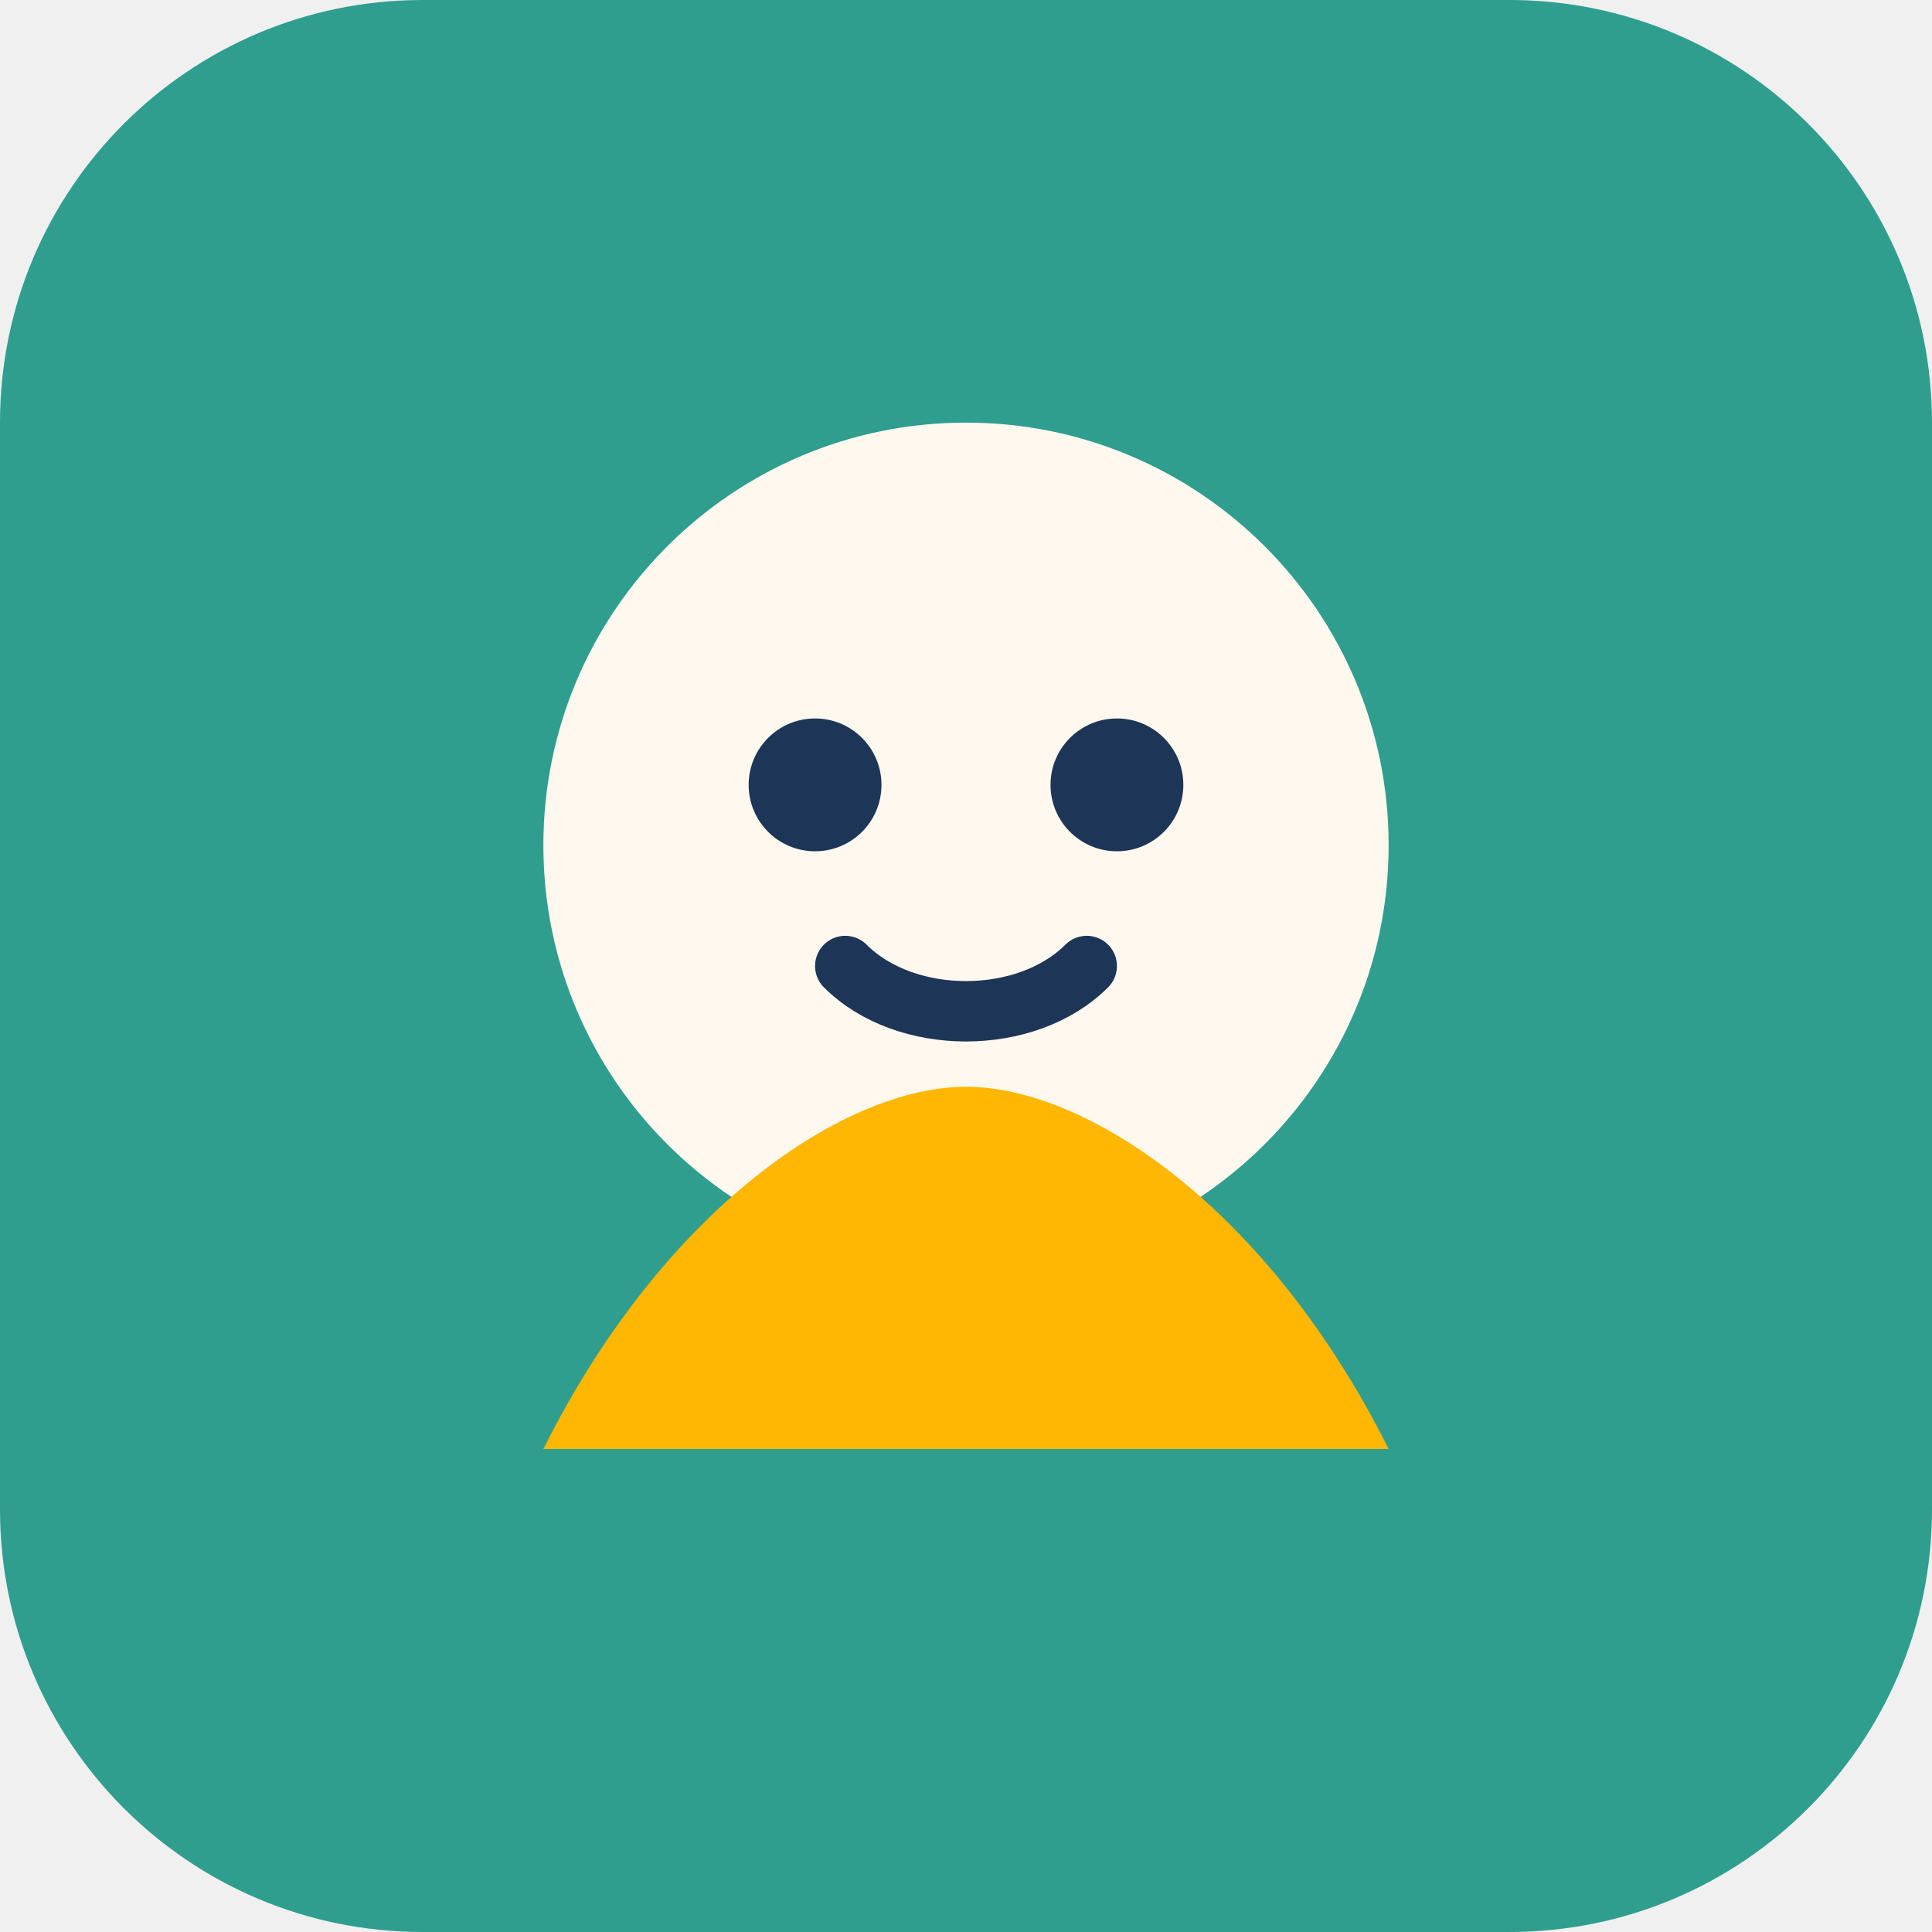
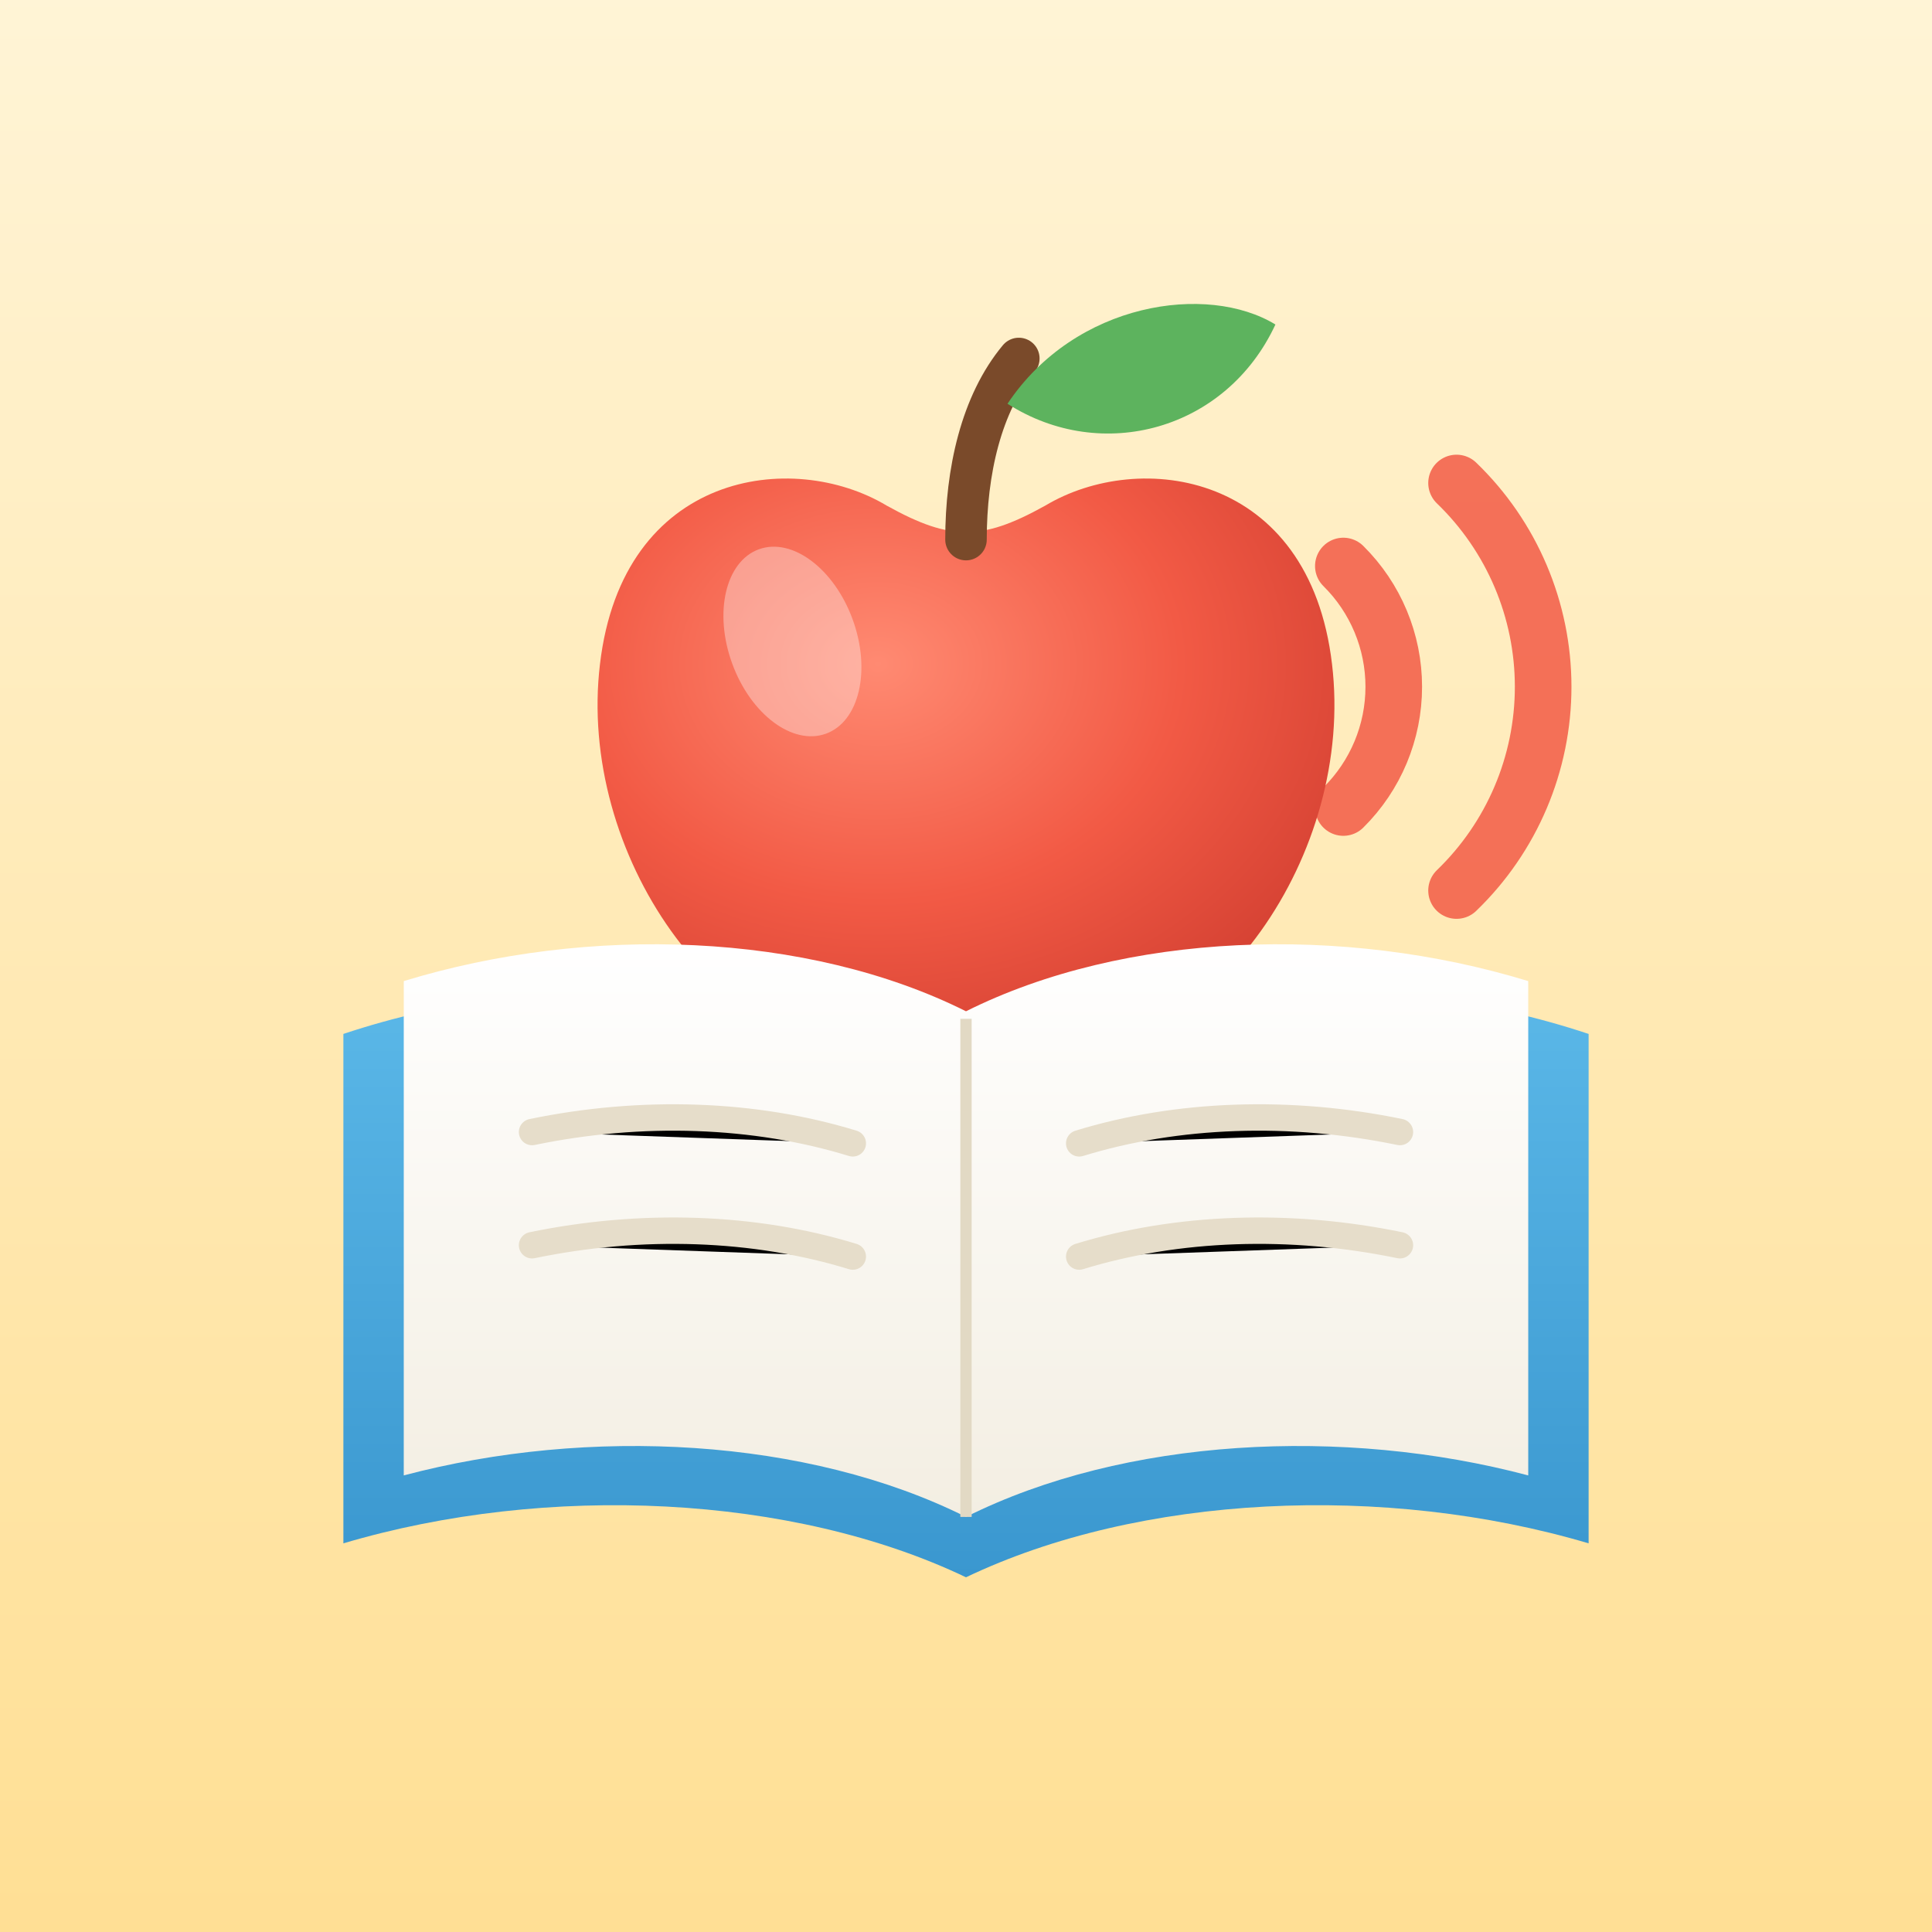
- <svg xmlns="http://www.w3.org/2000/svg" viewBox="0 0 64 64" role="img">
-   <rect width="64" height="64" rx="14" fill="#2f9e8f" />
-   <circle cx="32" cy="28" r="14" fill="#fff8ef" />
-   <path d="M18 48c4-8 10-12 14-12s10 4 14 12" fill="#ffb703" />
-   <circle cx="27" cy="26" r="2.2" fill="#1d3557" />
-   <circle cx="37" cy="26" r="2.2" fill="#1d3557" />
-   <path d="M28 32c2 2 6 2 8 0" stroke="#1d3557" stroke-width="2" fill="none" stroke-linecap="round" />
+ <svg xmlns="http://www.w3.org/2000/svg" viewBox="0 0 1024 1024">
+   <defs>
+     <linearGradient id="bg" x1="0" y1="0" x2="0" y2="1">
+       <stop offset="0" stop-color="#FFF4D6" />
+       <stop offset="1" stop-color="#FFDF94" />
+     </linearGradient>
+     <radialGradient id="ap" cx=".38" cy=".32" r=".75">
+       <stop offset="0" stop-color="#FF8A72" />
+       <stop offset=".55" stop-color="#F25A45" />
+       <stop offset="1" stop-color="#D23F31" />
+     </radialGradient>
+     <linearGradient id="cv" x1="0" y1="0" x2="0" y2="1">
+       <stop offset="0" stop-color="#5BB8E8" />
+       <stop offset="1" stop-color="#3A97CF" />
+     </linearGradient>
+     <linearGradient id="pg" x1="0" y1="0" x2="0" y2="1">
+       <stop offset="0" stop-color="#FFFFFF" />
+       <stop offset="1" stop-color="#F3EEE2" />
+     </linearGradient>
+   </defs>
+   <rect width="1024" height="1024" fill="url(#bg)" />
+   <g fill="none" stroke="#F25A45" stroke-width="30" stroke-linecap="round" opacity=".85">
+     <path d="M712 300 a90 90 0 0 1 0 128" />
+     <path d="M772 256 a150 150 0 0 1 0 216" />
+   </g>
+   <path d="M470 268 C 420 238, 330 250, 318 352 C 306 452, 380 560, 470 560 C 490 560, 500 552, 512 552 C 524 552, 534 560, 554 560 C 644 560, 718 452, 706 352 C 694 250, 604 238, 554 268 C 536 278, 524 282, 512 282 C 500 282, 488 278, 470 268 Z" fill="url(#ap)" />
+   <ellipse cx="420" cy="340" rx="34" ry="52" fill="#fff" opacity=".35" transform="rotate(-20 420 340)" />
+   <path d="M512 286 C 512 250, 520 214, 540 190" stroke="#7A4A2A" stroke-width="22" stroke-linecap="round" fill="none" />
+   <path d="M534 214 C 570 160, 640 150, 676 172 C 650 228, 584 246, 534 214 Z" fill="#5DB35E" />
+   <path d="M512 560 C 420 518, 290 512, 182 548 L 182 818 C 290 786, 420 792, 512 836 C 604 792, 734 786, 842 818 L 842 548 C 734 512, 604 518, 512 560 Z" fill="url(#cv)" />
+   <path d="M512 536 C 428 494, 312 490, 214 520 L 214 782 C 312 756, 428 762, 512 804 Z" fill="url(#pg)" />
+   <path d="M512 536 C 596 494, 712 490, 810 520 L 810 782 C 712 756, 596 762, 512 804 Z" fill="url(#pg)" />
+   <path d="M512 540 L512 804" stroke="#E2D9C4" stroke-width="6" />
+   <g stroke="#E6DDCA" stroke-width="14" stroke-linecap="round">
+     <path d="M282 600 C 340 588, 400 590, 452 606" />
+     <path d="M282 660 C 340 648, 400 650, 452 666" />
+     <path d="M572 606 C 624 590, 684 588, 742 600" />
+     <path d="M572 666 C 624 650, 684 648, 742 660" />
+   </g>
</svg>
